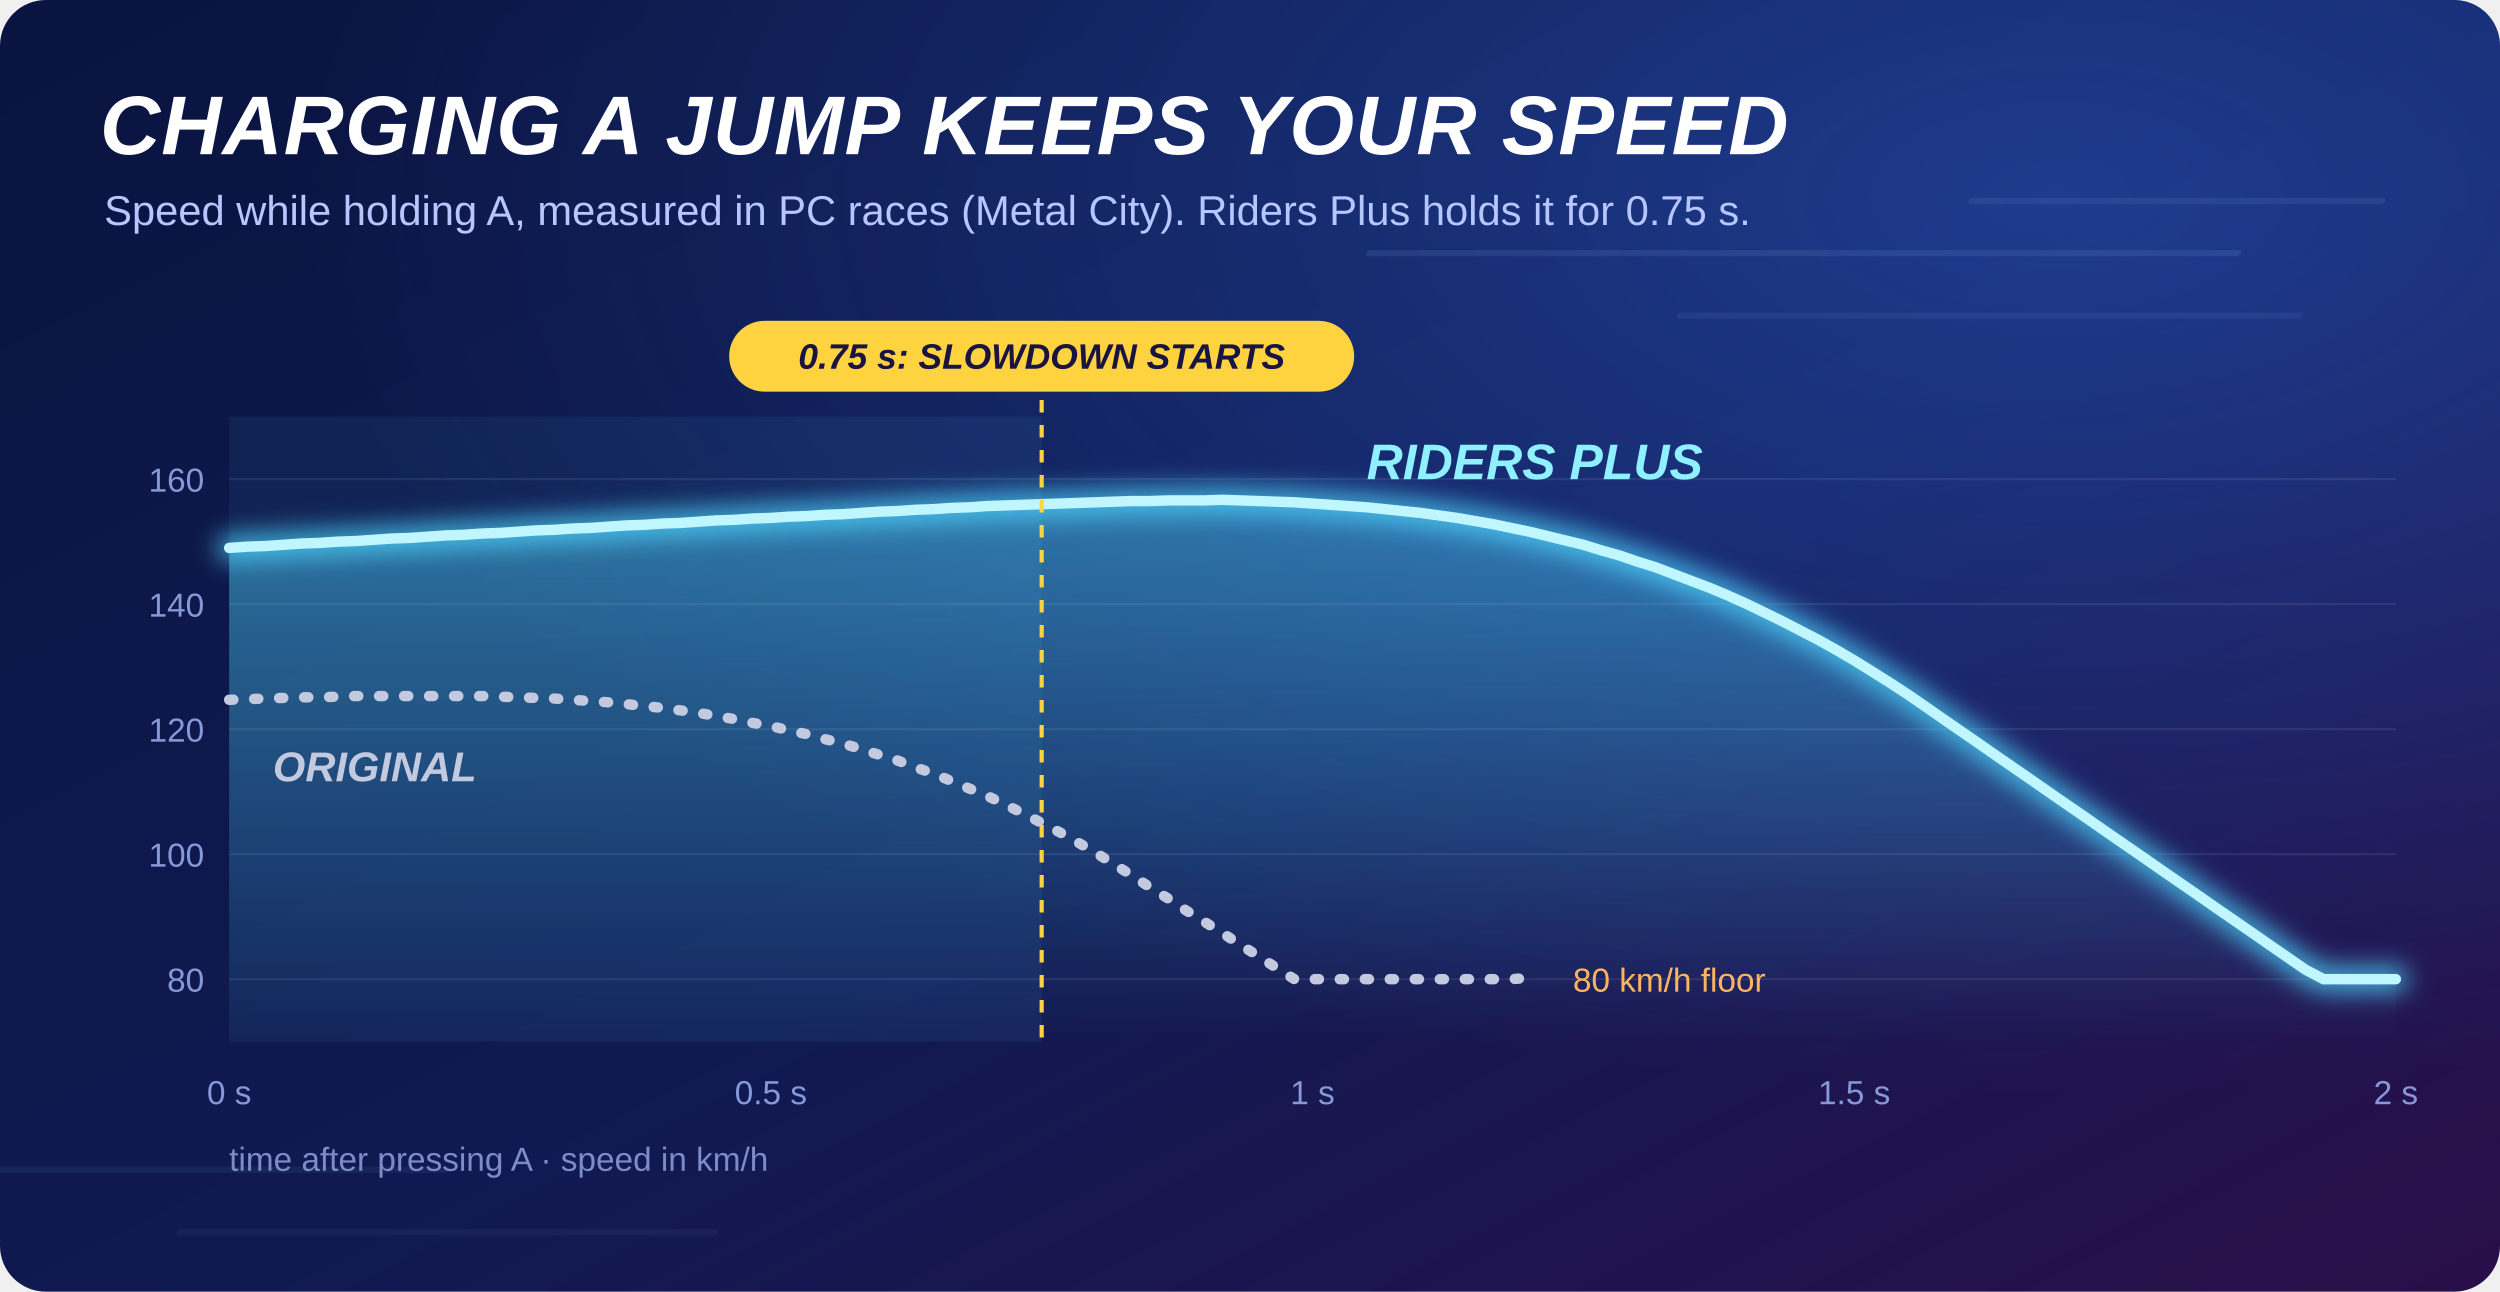
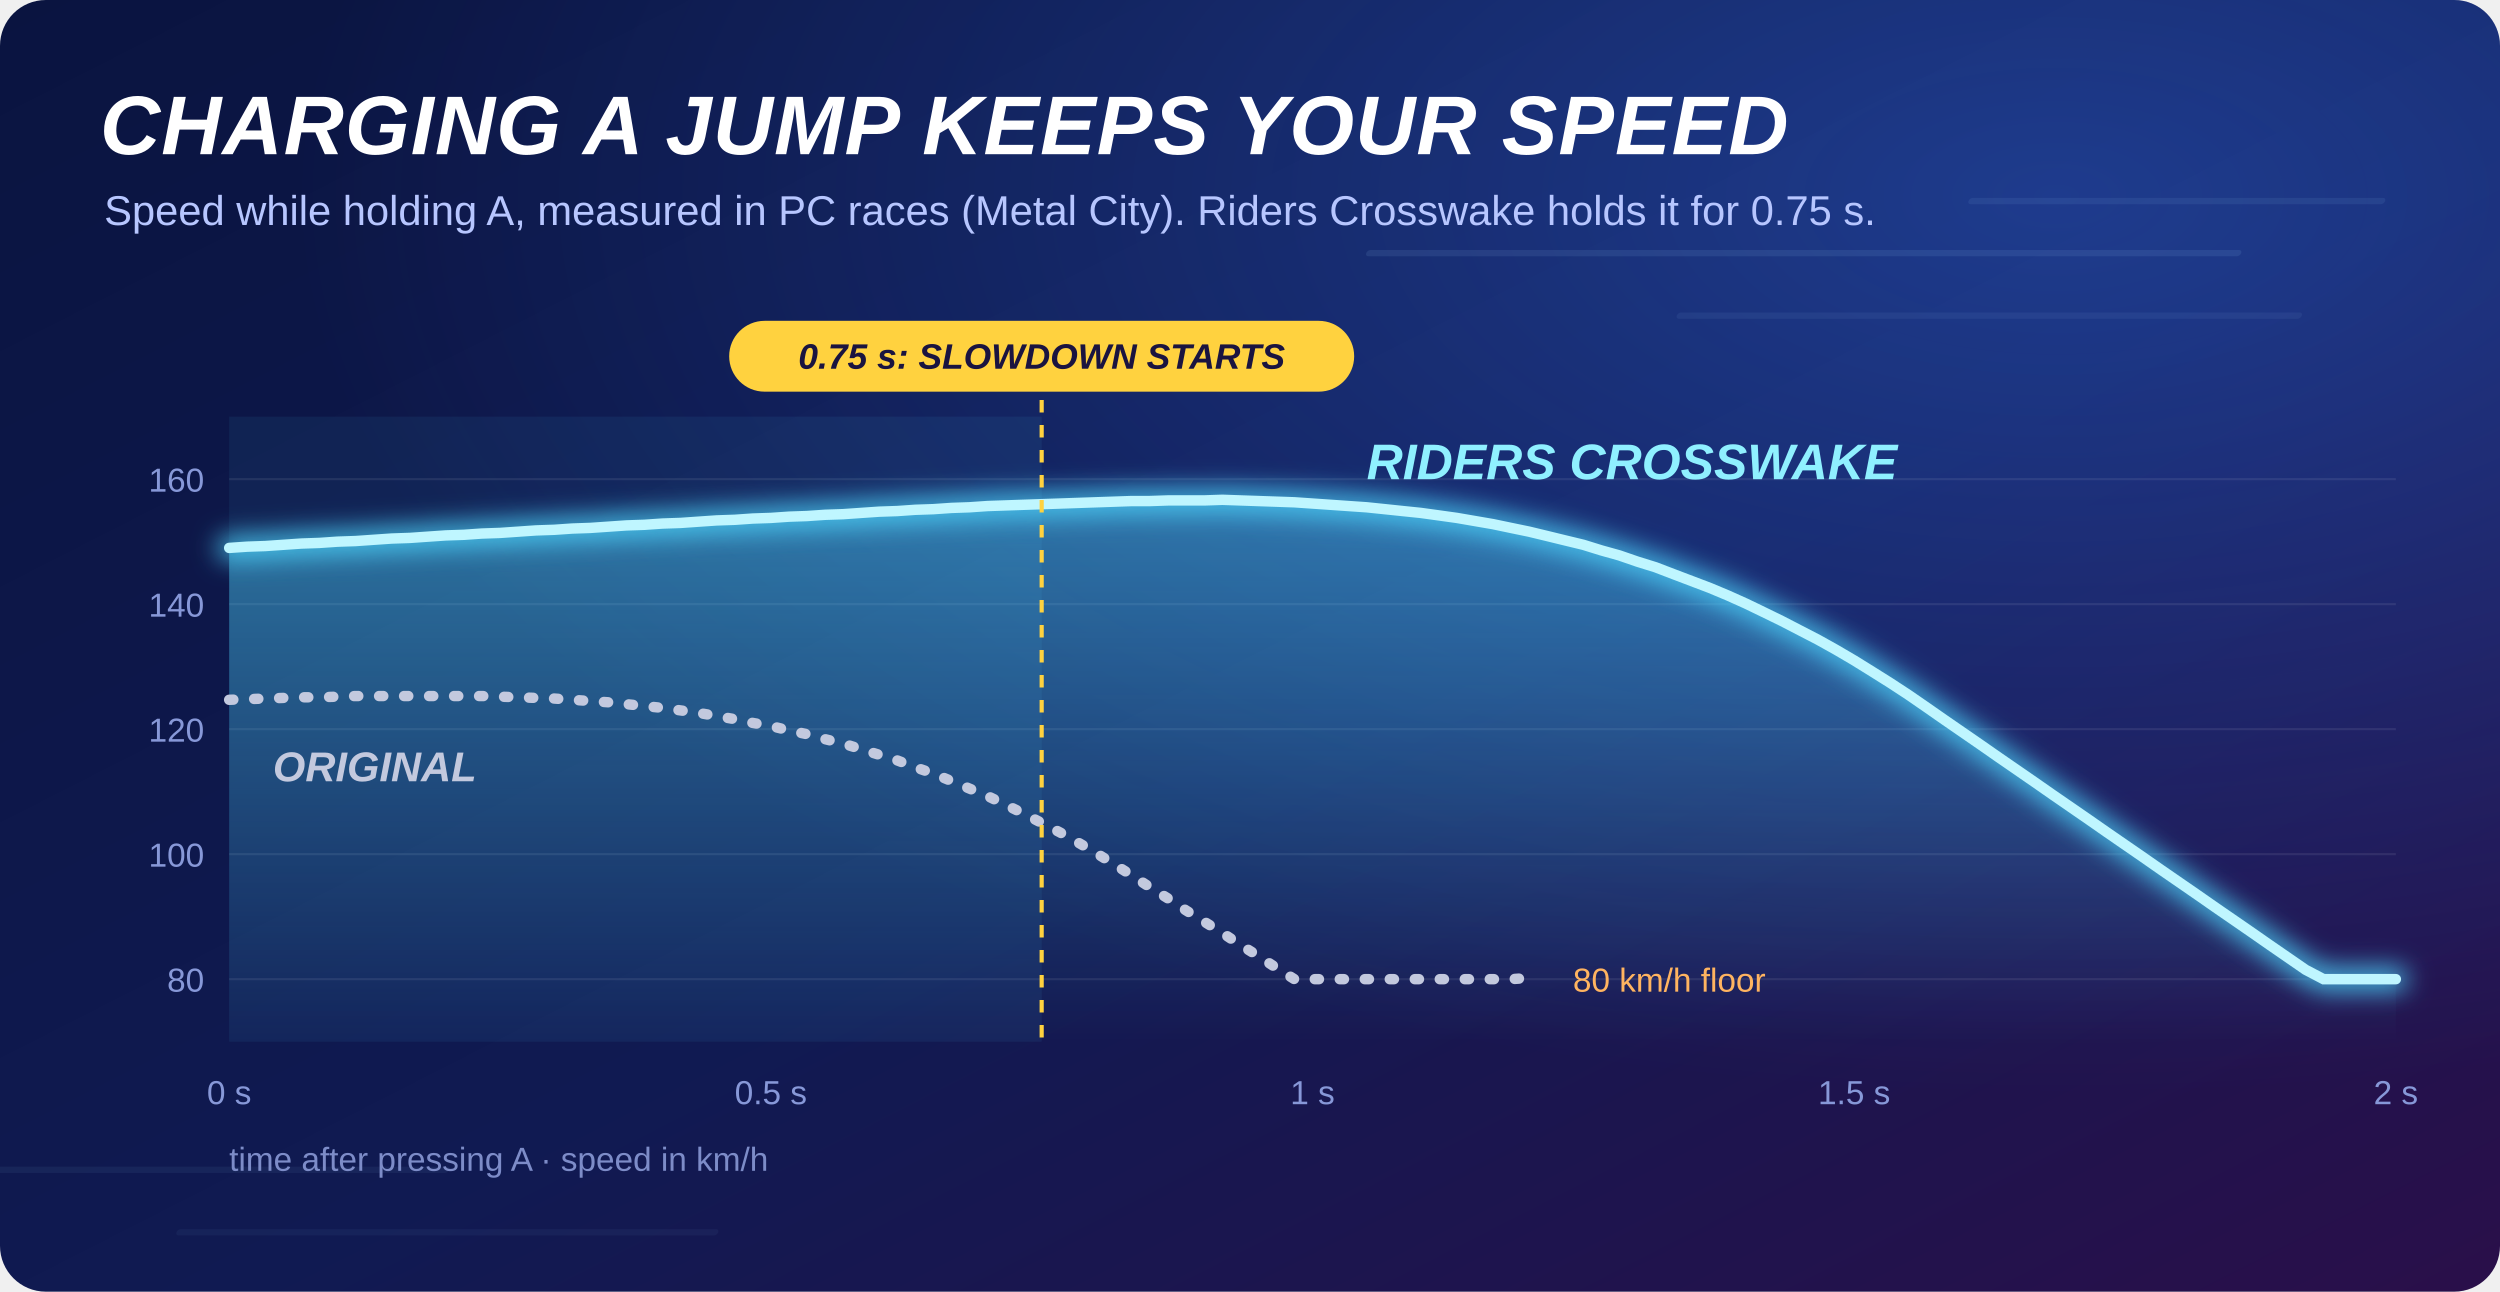
<svg xmlns="http://www.w3.org/2000/svg" width="1200" height="620" viewBox="0 0 1200 620">
  <defs>
    <linearGradient id="bg" x1="0" y1="0" x2="1" y2="1">
      <stop offset="0" stop-color="#0a1440" />
      <stop offset="0.55" stop-color="#101a52" />
      <stop offset="1" stop-color="#2a0f4a" />
    </linearGradient>
    <radialGradient id="glow" cx="0.82" cy="0.15" r="0.7">
      <stop offset="0" stop-color="#3a7bff" stop-opacity="0.35" />
      <stop offset="1" stop-color="#3a7bff" stop-opacity="0" />
    </radialGradient>
    <linearGradient id="top" x1="0" y1="0" x2="0" y2="1">
      <stop offset="0" stop-color="#8ff0ff" />
      <stop offset="1" stop-color="#1f7fe0" />
    </linearGradient>
    <linearGradient id="boost" x1="0" y1="0" x2="0" y2="1">
      <stop offset="0" stop-color="#ffe45c" />
      <stop offset="1" stop-color="#ff6a1a" />
    </linearGradient>
    <linearGradient id="plus" x1="0" y1="0" x2="0" y2="1">
      <stop offset="0" stop-color="#ffd23f" stop-opacity="0.22" />
      <stop offset="1" stop-color="#ffd23f" stop-opacity="0.02" />
    </linearGradient>
    <linearGradient id="area" x1="0" y1="0" x2="0" y2="1">
      <stop offset="0" stop-color="#4fd8ff" stop-opacity="0.45" />
      <stop offset="1" stop-color="#4fd8ff" stop-opacity="0" />
    </linearGradient>
    <filter id="soft" x="-20%" y="-20%" width="140%" height="140%">
      <feGaussianBlur stdDeviation="6" />
    </filter>
  </defs>
  <rect width="1200" height="620" rx="22" fill="url(#bg)" />
  <rect width="1200" height="620" rx="22" fill="url(#glow)" />
  <rect x="700" y="120" width="420" height="3" rx="1.5" fill="#9fd8ff" opacity="0.1" transform="skewX(-20)" />
  <rect x="860" y="150" width="300" height="3" rx="1.5" fill="#9fd8ff" opacity="0.07" transform="skewX(-20)" />
  <rect x="40" y="560" width="380" height="3" rx="1.5" fill="#9fd8ff" opacity="0.06" transform="skewX(-20)" />
  <rect x="300" y="590" width="260" height="3" rx="1.5" fill="#9fd8ff" opacity="0.05" transform="skewX(-20)" />
  <rect x="980" y="95" width="200" height="3" rx="1.5" fill="#9fd8ff" opacity="0.08" transform="skewX(-20)" />
  <text x="48" y="74" font-family="'Arial Black', 'Segoe UI Black', Impact, 'Helvetica Neue', Arial, sans-serif" font-size="40" font-style="italic" font-weight="900" fill="#ffffff" letter-spacing="0.5">CHARGING A JUMP KEEPS YOUR SPEED</text>
-   <text x="50" y="108" font-family="'Segoe UI', 'Helvetica Neue', Arial, sans-serif" font-size="20" fill="#b7c6ff">Speed while holding A, measured in PC races (Metal City). Riders Plus holds it for 0.75 s.</text>
+   <text x="50" y="108" font-family="'Segoe UI', 'Helvetica Neue', Arial, sans-serif" font-size="20" fill="#b7c6ff">Speed while holding A, measured in PC races (Metal City). Riders Crosswake holds it for 0.75 s.</text>
  <rect x="110" y="200" width="390" height="300" fill="#4fd8ff" opacity="0.07" />
  <line x1="110" y1="470" x2="1150" y2="470" stroke="#ffffff" stroke-opacity="0.08" />
  <text x="98" y="476" font-family="'Segoe UI', 'Helvetica Neue', Arial, sans-serif" font-size="16" fill="#8798d8" text-anchor="end">80</text>
  <line x1="110" y1="410" x2="1150" y2="410" stroke="#ffffff" stroke-opacity="0.08" />
  <text x="98" y="416" font-family="'Segoe UI', 'Helvetica Neue', Arial, sans-serif" font-size="16" fill="#8798d8" text-anchor="end">100</text>
  <line x1="110" y1="350" x2="1150" y2="350" stroke="#ffffff" stroke-opacity="0.08" />
  <text x="98" y="356" font-family="'Segoe UI', 'Helvetica Neue', Arial, sans-serif" font-size="16" fill="#8798d8" text-anchor="end">120</text>
  <line x1="110" y1="290" x2="1150" y2="290" stroke="#ffffff" stroke-opacity="0.08" />
  <text x="98" y="296" font-family="'Segoe UI', 'Helvetica Neue', Arial, sans-serif" font-size="16" fill="#8798d8" text-anchor="end">140</text>
  <line x1="110" y1="230" x2="1150" y2="230" stroke="#ffffff" stroke-opacity="0.08" />
  <text x="98" y="236" font-family="'Segoe UI', 'Helvetica Neue', Arial, sans-serif" font-size="16" fill="#8798d8" text-anchor="end">160</text>
  <text x="110" y="530" font-family="'Segoe UI', 'Helvetica Neue', Arial, sans-serif" font-size="16" fill="#8798d8" text-anchor="middle">0 s</text>
  <text x="370" y="530" font-family="'Segoe UI', 'Helvetica Neue', Arial, sans-serif" font-size="16" fill="#8798d8" text-anchor="middle">0.5 s</text>
  <text x="630" y="530" font-family="'Segoe UI', 'Helvetica Neue', Arial, sans-serif" font-size="16" fill="#8798d8" text-anchor="middle">1 s</text>
  <text x="890" y="530" font-family="'Segoe UI', 'Helvetica Neue', Arial, sans-serif" font-size="16" fill="#8798d8" text-anchor="middle">1.5 s</text>
  <text x="1150" y="530" font-family="'Segoe UI', 'Helvetica Neue', Arial, sans-serif" font-size="16" fill="#8798d8" text-anchor="middle">2 s</text>
  <text x="110" y="562" font-family="'Segoe UI', 'Helvetica Neue', Arial, sans-serif" font-size="16" fill="#7d8cc8">time after pressing A · speed in km/h</text>
  <path d="M110.0,263.0 L118.7,262.4 L127.3,262.1 L136.0,261.5 L144.7,260.9 L153.3,260.6 L162.0,260.0 L170.7,259.7 L179.3,259.1 L188.0,258.5 L196.7,258.2 L205.3,257.6 L214.0,257.0 L222.7,256.7 L231.3,256.1 L240.0,255.8 L248.7,255.2 L257.3,254.6 L266.0,254.3 L274.7,253.7 L283.3,253.4 L292.0,252.8 L300.7,252.2 L309.3,251.9 L318.0,251.3 L326.7,251.0 L335.3,250.4 L344.0,249.8 L352.7,249.5 L361.3,248.9 L370.0,248.6 L378.7,248.0 L387.3,247.7 L396.0,247.1 L404.7,246.8 L413.3,246.2 L422.0,245.6 L430.7,245.3 L439.3,244.7 L448.0,244.4 L456.7,243.8 L465.3,243.5 L474.0,242.9 L482.7,242.6 L491.3,242.3 L500.0,242.0 L508.7,241.7 L517.3,241.4 L526.0,241.1 L534.7,240.8 L543.3,240.5 L552.0,240.5 L560.7,240.2 L569.3,240.2 L578.0,240.2 L586.7,239.9 L595.3,240.2 L604.0,240.5 L612.7,240.8 L621.3,241.1 L630.0,241.7 L638.7,242.3 L647.3,242.9 L656.0,243.5 L664.7,244.4 L673.3,245.3 L682.0,246.2 L690.7,247.4 L699.3,248.6 L708.0,250.1 L716.7,251.6 L725.3,253.4 L734.0,255.2 L742.7,257.3 L751.3,259.4 L760.0,261.5 L768.7,264.2 L777.3,266.6 L786.0,269.6 L794.7,272.3 L803.3,275.6 L812.0,278.9 L820.7,282.2 L829.3,285.8 L838.0,289.7 L846.7,293.9 L855.3,298.1 L864.0,302.6 L872.7,307.1 L881.3,311.9 L890.0,317.0 L898.7,322.4 L907.3,327.8 L916.0,333.5 L924.7,339.5 L933.3,345.5 L942.0,351.5 L950.7,357.5 L959.3,363.5 L968.0,369.5 L976.7,375.5 L985.3,381.5 L994.0,387.5 L1002.7,393.5 L1011.3,399.5 L1020.0,405.5 L1028.7,411.5 L1037.3,417.5 L1046.0,423.5 L1054.7,429.5 L1063.3,435.5 L1072.0,441.5 L1080.7,447.5 L1089.3,453.5 L1098.0,459.5 L1106.7,465.5 L1115.3,470.0 L1124.0,470.0 L1132.7,470.0 L1141.3,470.0 L1150.0,470.0 L1150.0,500 L110,500 Z" fill="url(#area)" />
  <path d="M110.0,335.9 L118.7,335.6 L127.3,335.3 L136.0,335.0 L144.7,334.7 L153.3,334.7 L162.0,334.4 L170.7,334.1 L179.3,334.1 L188.0,334.1 L196.7,334.1 L205.3,334.1 L214.0,334.1 L222.7,334.1 L231.3,334.1 L240.0,334.4 L248.7,334.7 L257.3,335.0 L266.0,335.3 L274.7,335.9 L283.3,336.5 L292.0,337.1 L300.7,338.0 L309.3,338.9 L318.0,339.8 L326.7,341.0 L335.3,342.2 L344.0,343.7 L352.7,345.2 L361.3,347.0 L370.0,348.5 L378.7,350.6 L387.3,352.4 L396.0,354.8 L404.7,356.9 L413.3,359.6 L422.0,362.3 L430.7,365.0 L439.3,368.3 L448.0,371.3 L456.7,374.9 L465.3,378.5 L474.0,382.1 L482.7,386.3 L491.3,390.5 L500.0,395.0 L508.7,399.5 L517.3,404.3 L526.0,409.4 L534.7,414.8 L543.3,420.2 L552.0,425.9 L560.7,431.3 L569.3,437.0 L578.0,442.4 L586.7,447.8 L595.3,453.5 L604.0,458.9 L612.7,464.6 L621.3,470.0 L630.0,470.0 L638.7,470.0 L647.3,470.0 L656.0,470.0 L664.7,470.0 L673.3,470.0 L682.0,470.0 L690.7,470.0 L699.3,470.0 L708.0,470.0 L716.7,470.0 L725.3,470.0 L734.0,469.4" fill="none" stroke="#c3c9de" stroke-width="5" stroke-linecap="round" stroke-dasharray="2 10" />
  <path d="M110.0,263.0 L118.7,262.4 L127.3,262.1 L136.0,261.5 L144.7,260.9 L153.3,260.6 L162.0,260.0 L170.7,259.7 L179.3,259.1 L188.0,258.5 L196.7,258.2 L205.3,257.6 L214.0,257.0 L222.7,256.7 L231.3,256.1 L240.0,255.8 L248.7,255.2 L257.3,254.6 L266.0,254.3 L274.7,253.7 L283.3,253.4 L292.0,252.8 L300.7,252.2 L309.3,251.9 L318.0,251.3 L326.7,251.0 L335.3,250.4 L344.0,249.8 L352.7,249.5 L361.3,248.9 L370.0,248.6 L378.7,248.0 L387.3,247.7 L396.0,247.1 L404.7,246.8 L413.3,246.2 L422.0,245.6 L430.7,245.3 L439.3,244.7 L448.0,244.4 L456.7,243.8 L465.3,243.5 L474.0,242.9 L482.7,242.6 L491.3,242.3 L500.0,242.0 L508.7,241.7 L517.3,241.4 L526.0,241.1 L534.7,240.8 L543.3,240.5 L552.0,240.5 L560.7,240.2 L569.3,240.2 L578.0,240.2 L586.7,239.9 L595.3,240.2 L604.0,240.5 L612.7,240.8 L621.3,241.1 L630.0,241.7 L638.7,242.3 L647.3,242.9 L656.0,243.5 L664.7,244.4 L673.3,245.3 L682.0,246.2 L690.7,247.4 L699.3,248.6 L708.0,250.1 L716.7,251.6 L725.3,253.4 L734.0,255.2 L742.7,257.3 L751.3,259.4 L760.0,261.5 L768.7,264.2 L777.3,266.6 L786.0,269.6 L794.7,272.3 L803.3,275.6 L812.0,278.9 L820.7,282.2 L829.3,285.8 L838.0,289.7 L846.7,293.9 L855.3,298.1 L864.0,302.6 L872.7,307.1 L881.3,311.9 L890.0,317.0 L898.7,322.4 L907.3,327.8 L916.0,333.5 L924.7,339.5 L933.3,345.5 L942.0,351.5 L950.7,357.5 L959.3,363.5 L968.0,369.5 L976.7,375.5 L985.3,381.5 L994.0,387.5 L1002.7,393.5 L1011.3,399.5 L1020.0,405.5 L1028.7,411.5 L1037.3,417.5 L1046.0,423.5 L1054.7,429.5 L1063.3,435.5 L1072.0,441.5 L1080.7,447.5 L1089.3,453.5 L1098.0,459.5 L1106.7,465.5 L1115.3,470.0 L1124.0,470.0 L1132.7,470.0 L1141.3,470.0 L1150.0,470.0" fill="none" stroke="#4fd8ff" stroke-width="12" stroke-linecap="round" filter="url(#soft)" opacity="0.8" />
  <path d="M110.0,263.0 L118.7,262.4 L127.3,262.1 L136.0,261.5 L144.7,260.9 L153.3,260.6 L162.0,260.0 L170.7,259.7 L179.3,259.1 L188.0,258.5 L196.7,258.2 L205.3,257.6 L214.0,257.0 L222.7,256.7 L231.3,256.1 L240.0,255.8 L248.7,255.2 L257.3,254.6 L266.0,254.3 L274.7,253.7 L283.3,253.4 L292.0,252.8 L300.7,252.2 L309.3,251.9 L318.0,251.3 L326.7,251.0 L335.3,250.4 L344.0,249.8 L352.7,249.5 L361.3,248.9 L370.0,248.6 L378.7,248.0 L387.3,247.7 L396.0,247.1 L404.7,246.8 L413.3,246.2 L422.0,245.6 L430.7,245.3 L439.3,244.7 L448.0,244.4 L456.7,243.8 L465.3,243.5 L474.0,242.9 L482.7,242.6 L491.3,242.3 L500.0,242.0 L508.7,241.7 L517.3,241.4 L526.0,241.1 L534.7,240.8 L543.3,240.5 L552.0,240.5 L560.7,240.2 L569.3,240.2 L578.0,240.2 L586.7,239.9 L595.3,240.2 L604.0,240.5 L612.7,240.8 L621.3,241.1 L630.0,241.7 L638.7,242.3 L647.3,242.9 L656.0,243.5 L664.7,244.4 L673.3,245.3 L682.0,246.2 L690.7,247.4 L699.3,248.6 L708.0,250.1 L716.7,251.6 L725.3,253.4 L734.0,255.2 L742.7,257.3 L751.3,259.4 L760.0,261.5 L768.7,264.2 L777.3,266.6 L786.0,269.6 L794.7,272.3 L803.3,275.6 L812.0,278.9 L820.7,282.2 L829.3,285.8 L838.0,289.7 L846.7,293.9 L855.3,298.1 L864.0,302.6 L872.7,307.1 L881.3,311.9 L890.0,317.0 L898.7,322.4 L907.3,327.8 L916.0,333.5 L924.7,339.5 L933.3,345.5 L942.0,351.5 L950.7,357.5 L959.3,363.5 L968.0,369.5 L976.7,375.5 L985.3,381.5 L994.0,387.5 L1002.7,393.5 L1011.3,399.5 L1020.0,405.5 L1028.7,411.5 L1037.3,417.5 L1046.0,423.5 L1054.7,429.5 L1063.3,435.5 L1072.0,441.5 L1080.7,447.5 L1089.3,453.5 L1098.0,459.5 L1106.7,465.5 L1115.3,470.0 L1124.0,470.0 L1132.7,470.0 L1141.3,470.0 L1150.0,470.0" fill="none" stroke="#bff6ff" stroke-width="5" stroke-linecap="round" />
  <line x1="500" y1="192" x2="500" y2="500" stroke="#ffd23f" stroke-width="2" stroke-dasharray="6 6" />
  <rect x="350" y="154" width="300" height="34" rx="17" fill="#ffd23f" />
  <text x="500" y="177" font-family="'Arial Black', 'Segoe UI Black', Impact, 'Helvetica Neue', Arial, sans-serif" font-size="17" font-style="italic" font-weight="900" fill="#1a1440" text-anchor="middle">0.75 s: SLOWDOWN STARTS</text>
-   <text x="656" y="230" font-family="'Arial Black', 'Segoe UI Black', Impact, 'Helvetica Neue', Arial, sans-serif" font-size="24" font-style="italic" font-weight="900" fill="#8ff0ff">RIDERS PLUS</text>
+   <text x="656" y="230" font-family="'Arial Black', 'Segoe UI Black', Impact, 'Helvetica Neue', Arial, sans-serif" font-size="24" font-style="italic" font-weight="900" fill="#8ff0ff">RIDERS CROSSWAKE</text>
  <text x="131" y="375" font-family="'Arial Black', 'Segoe UI Black', Impact, 'Helvetica Neue', Arial, sans-serif" font-size="20" font-style="italic" font-weight="900" fill="#c3c9de">ORIGINAL</text>
  <text x="755" y="476" font-family="'Segoe UI', 'Helvetica Neue', Arial, sans-serif" font-size="16" fill="#ffb460">80 km/h floor</text>
</svg>
